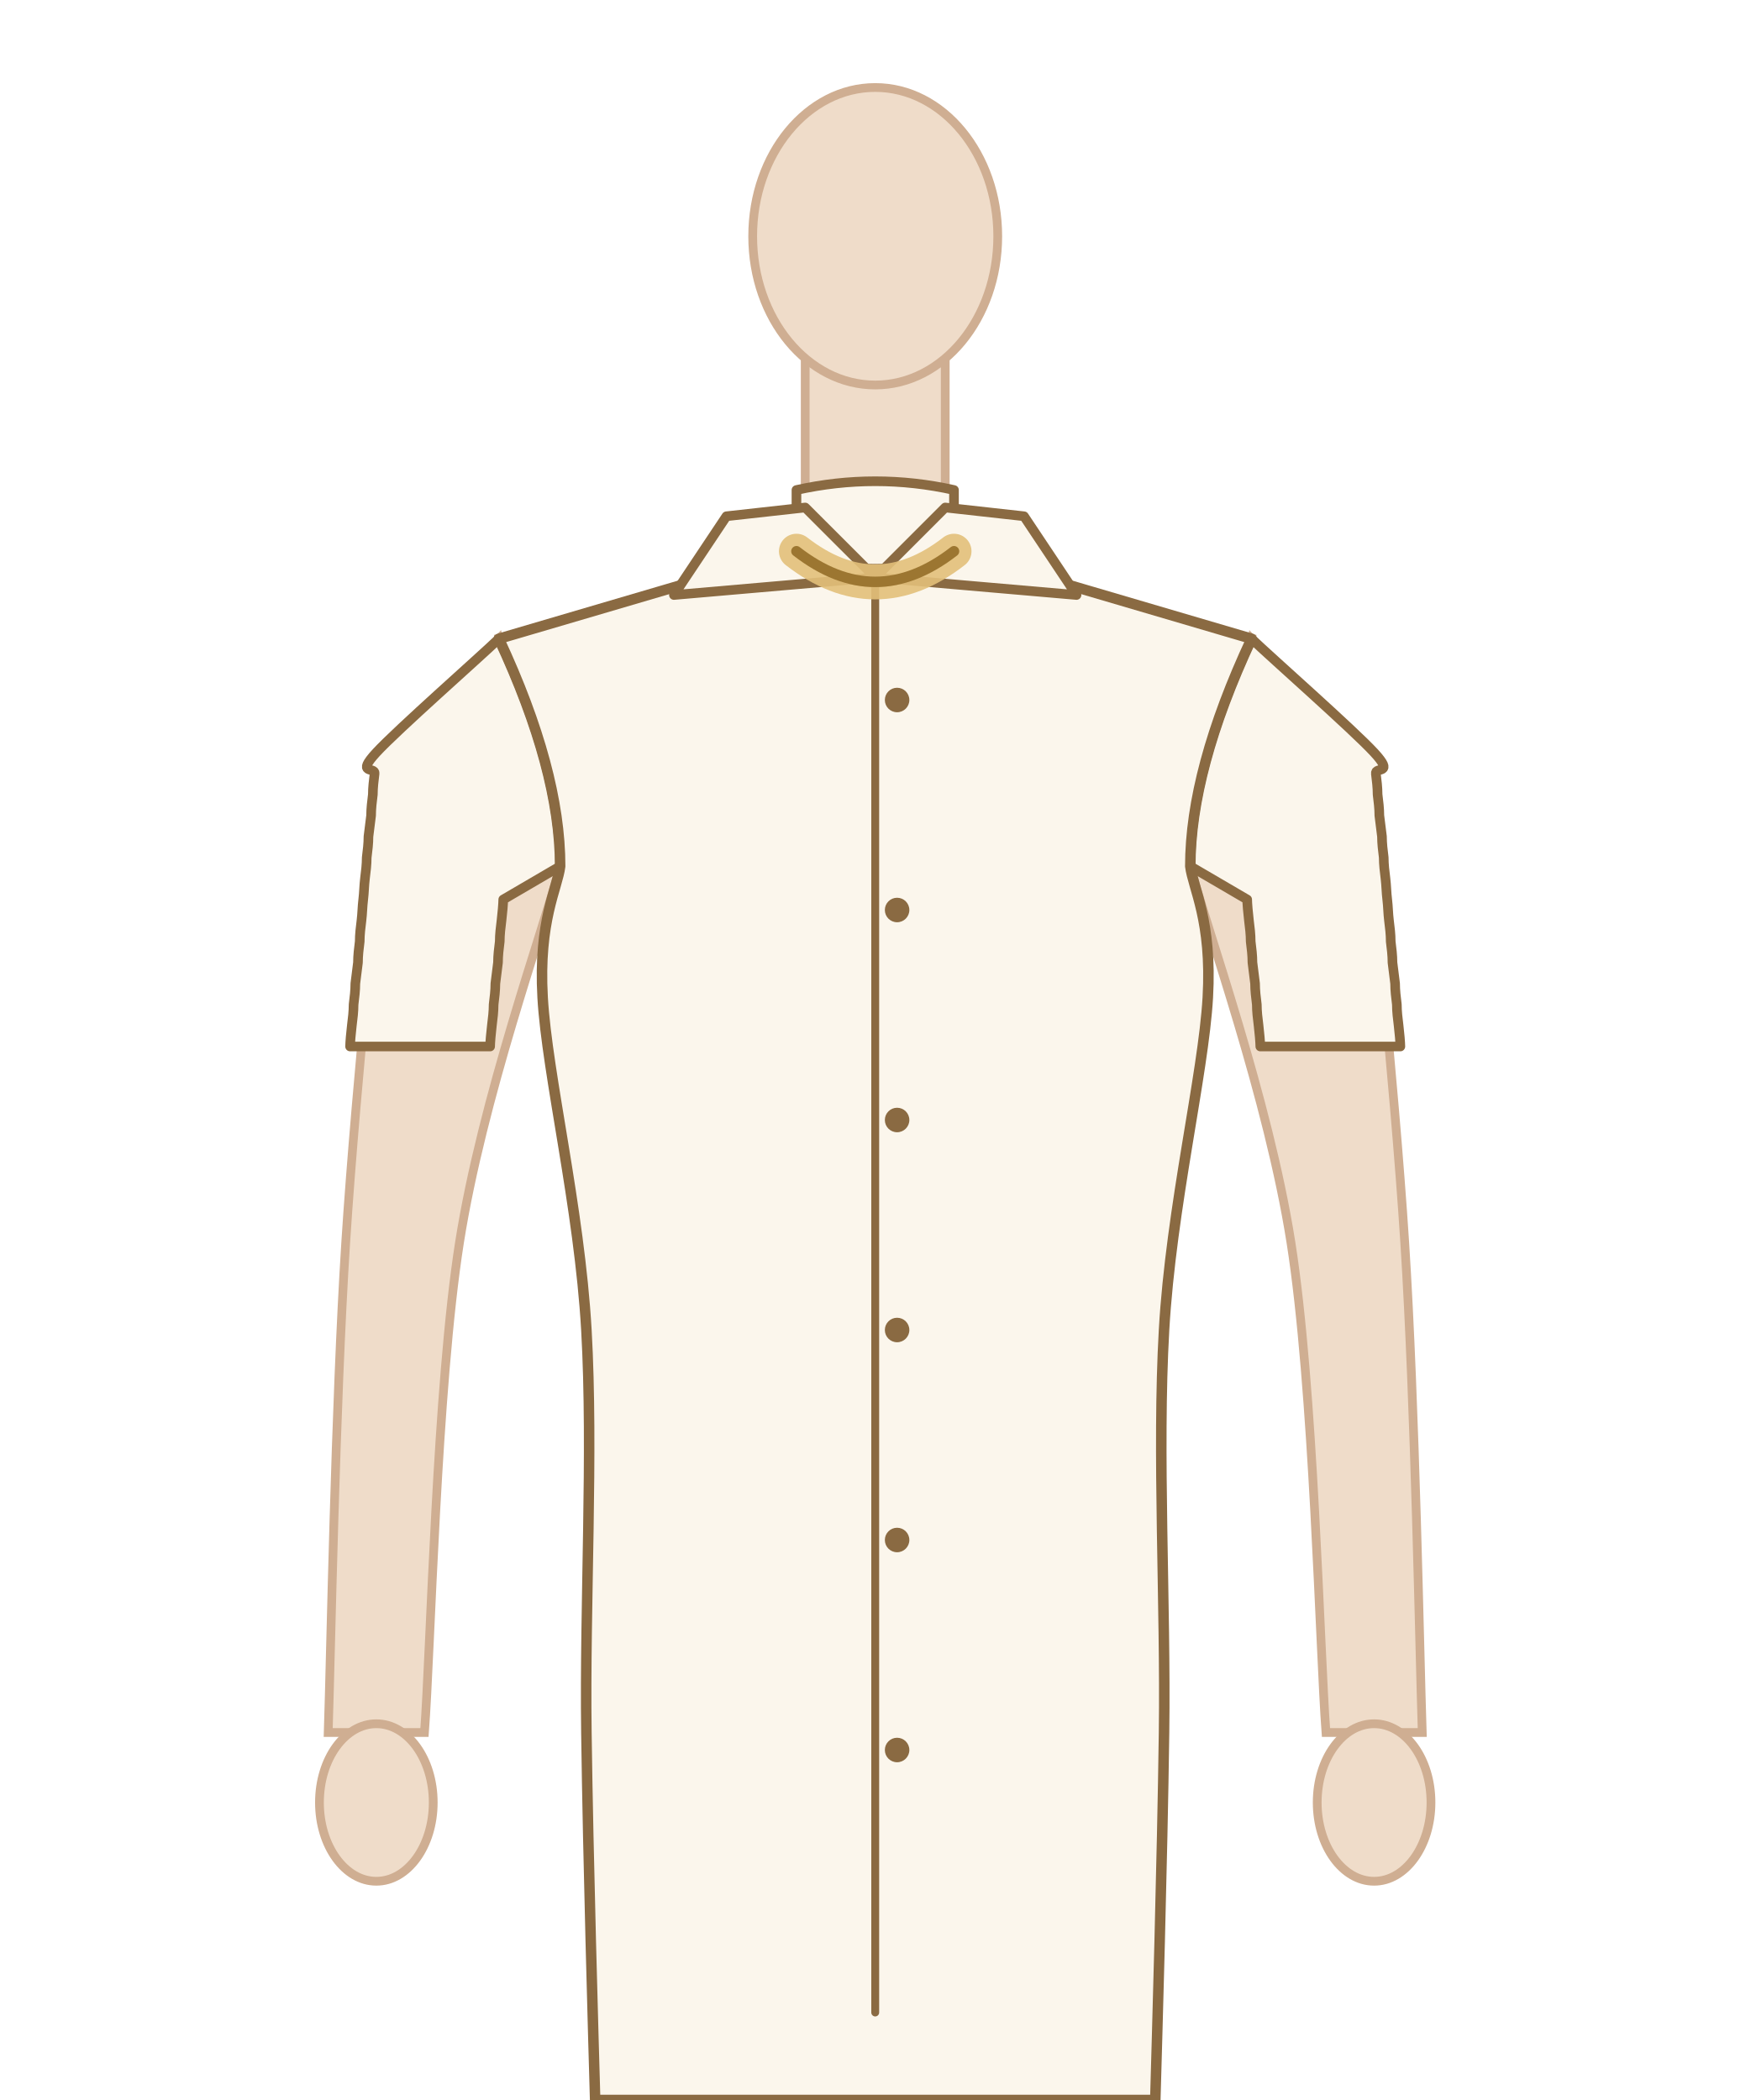
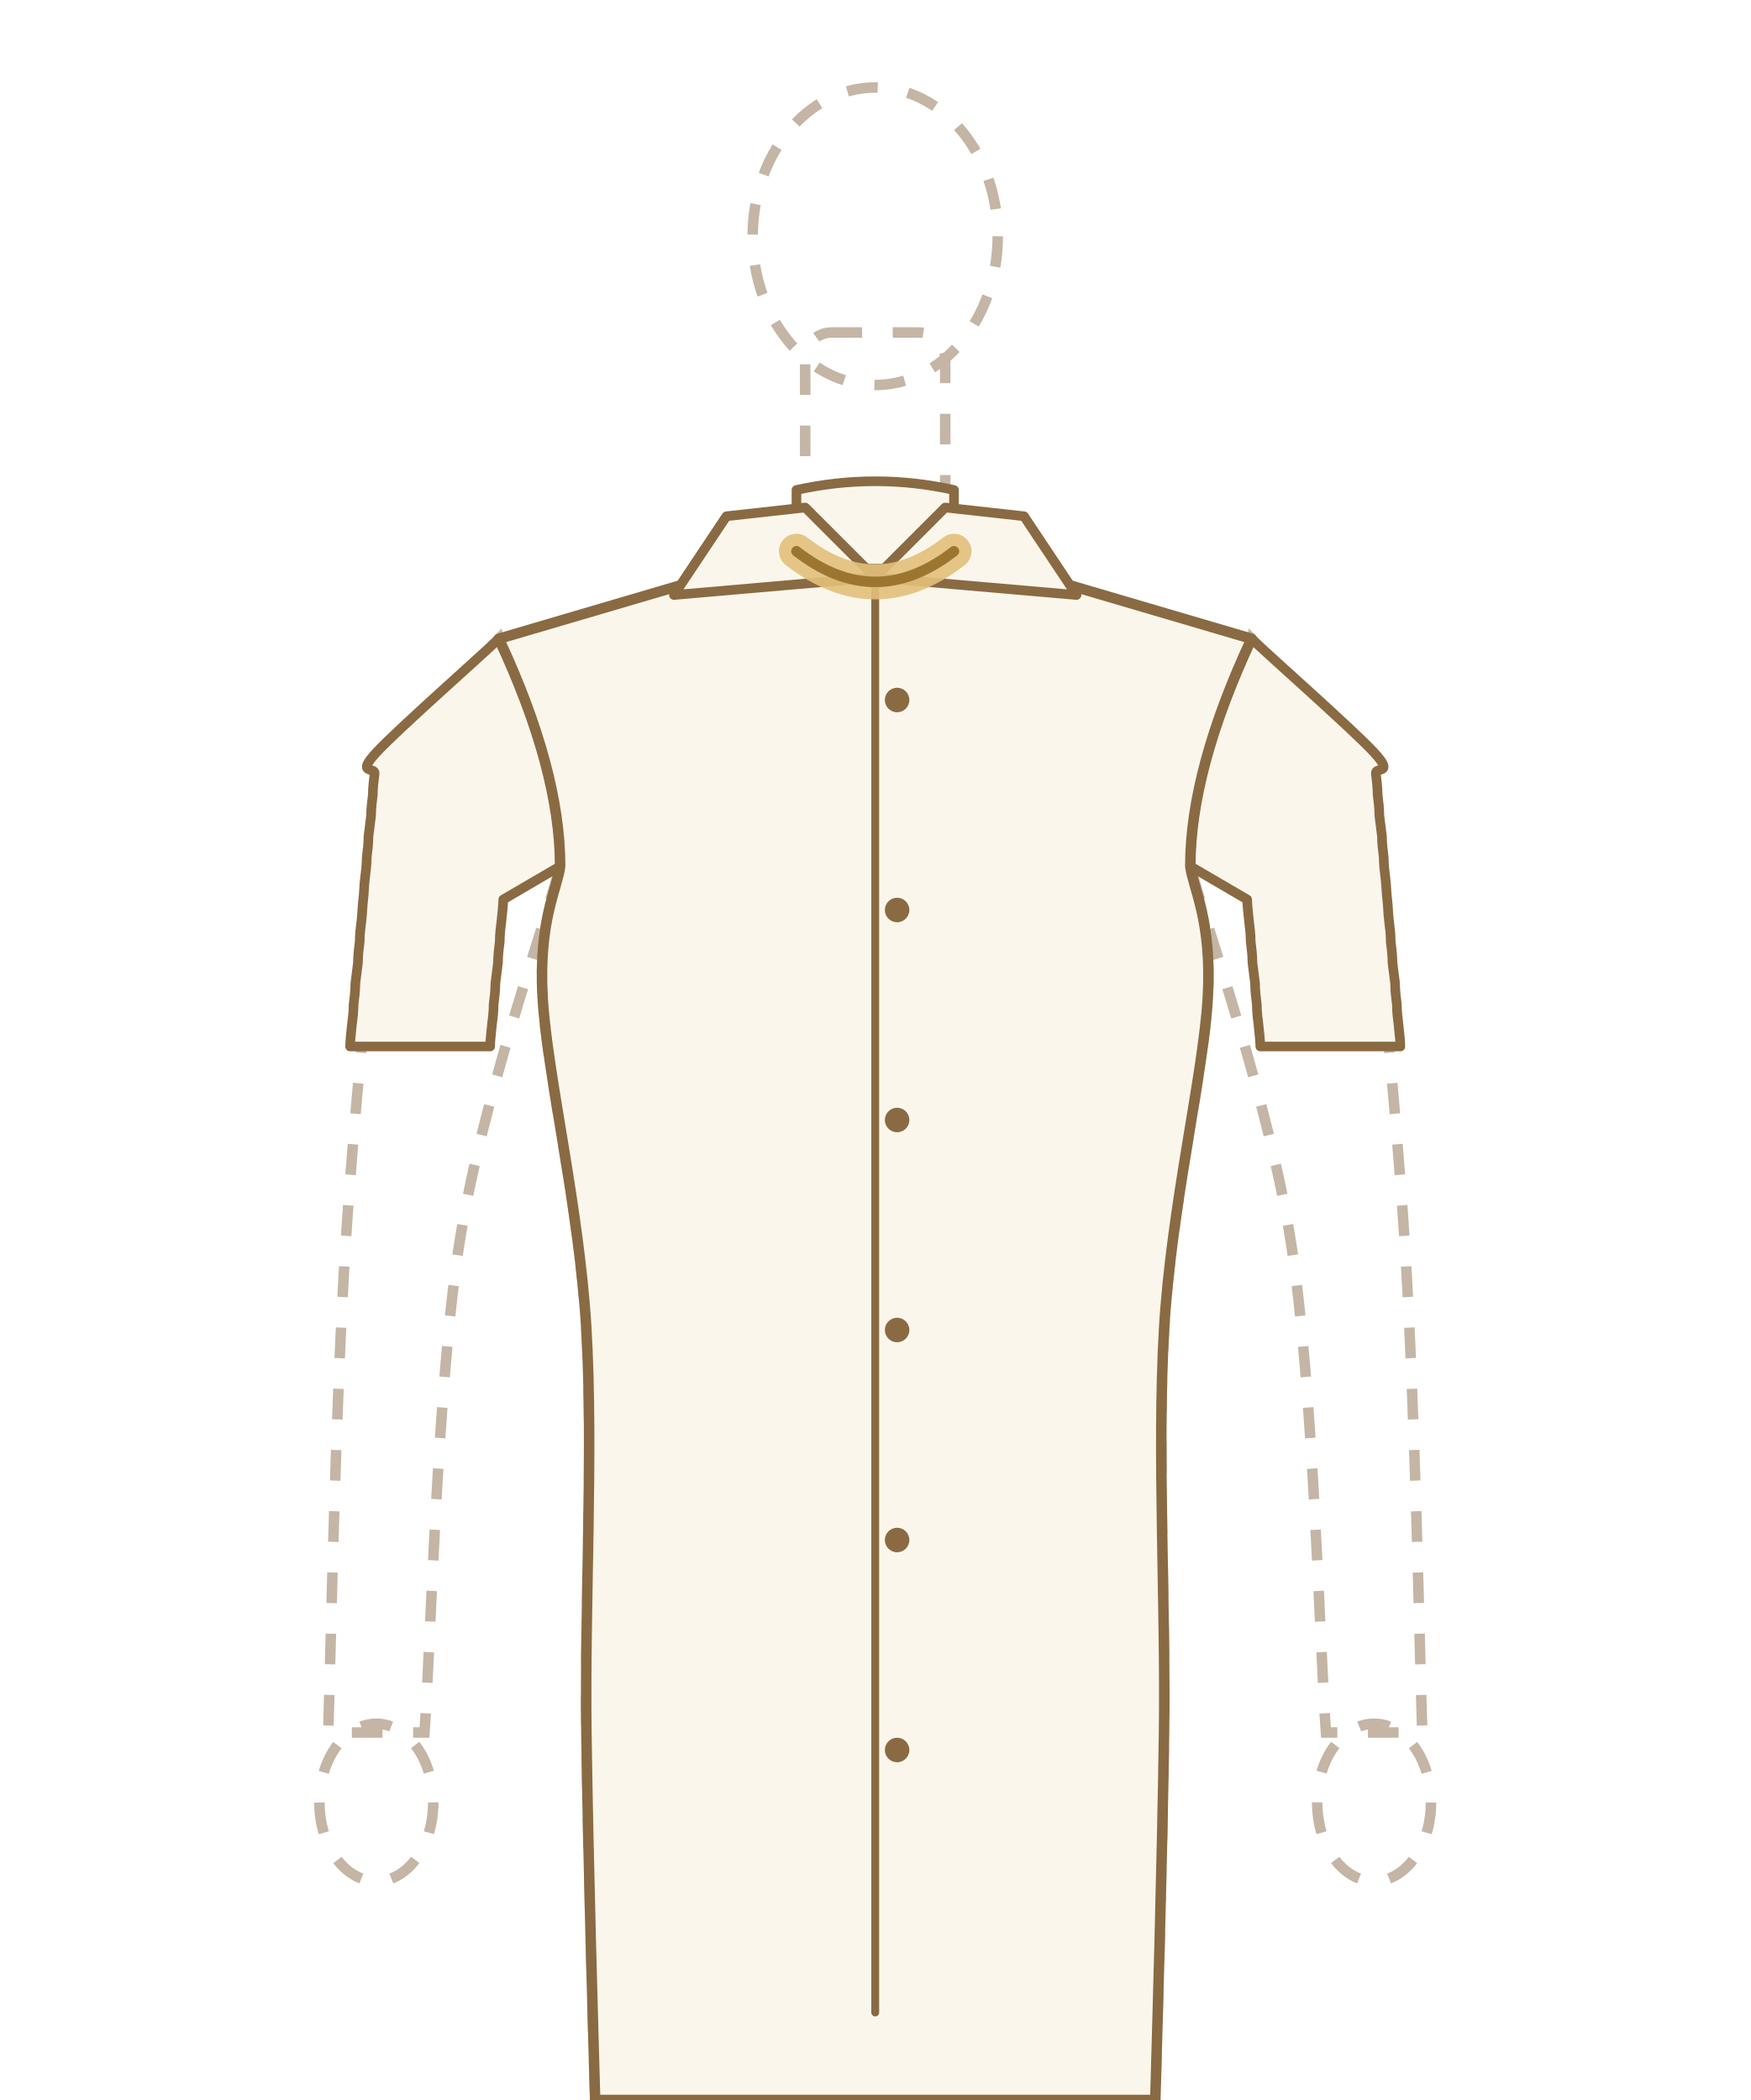
<svg xmlns="http://www.w3.org/2000/svg" viewBox="0 0 200 240" width="200" height="240">
-   <path d="M 57 73 L 44.5 86 C 43.7 95.3, 40.7 123.3, 39.5 142 C 38.3 160.7, 37.8 188.7, 37.5 198 L 48.5 198 C 49.2 188.7, 49.9 158.5, 52.5 142 C 55.1 125.5, 62.1 106.2, 64 99 Z" fill="#efdcc9" stroke="#cfae92" stroke-width="1" />
-   <ellipse cx="43" cy="206" rx="6.5" ry="9" fill="#efdcc9" stroke="#cfae92" stroke-width="1" />
+   <path d="M 57 73 L 44.5 86 C 43.7 95.3, 40.7 123.3, 39.5 142 C 38.3 160.7, 37.8 188.7, 37.5 198 L 48.5 198 C 49.2 188.7, 49.9 158.5, 52.5 142 C 55.1 125.5, 62.1 106.2, 64 99 Z" fill="none" stroke="#c4b5a5" stroke-width="1.2" stroke-dasharray="3.5 3.5" />
+   <ellipse cx="43" cy="206" rx="6.5" ry="9" fill="none" stroke="#c4b5a5" stroke-width="1.2" stroke-dasharray="3.5 3.5" />
  <g transform="matrix(-1 0 0 1 200 0)">
-     <path d="M 57 73 L 44.5 86 C 43.7 95.3, 40.7 123.3, 39.5 142 C 38.3 160.7, 37.8 188.7, 37.5 198 L 48.5 198 C 49.2 188.7, 49.9 158.5, 52.5 142 C 55.1 125.5, 62.1 106.2, 64 99 Z" fill="#efdcc9" stroke="#cfae92" stroke-width="1" />
-     <ellipse cx="43" cy="206" rx="6.5" ry="9" fill="#efdcc9" stroke="#cfae92" stroke-width="1" />
+     <path d="M 57 73 L 44.5 86 C 43.7 95.3, 40.7 123.3, 39.5 142 C 38.3 160.7, 37.8 188.7, 37.5 198 L 48.5 198 C 49.2 188.7, 49.9 158.5, 52.5 142 C 55.1 125.5, 62.1 106.2, 64 99 Z" fill="none" stroke="#c4b5a5" stroke-width="1.2" stroke-dasharray="3.5 3.5" />
+     <ellipse cx="43" cy="206" rx="6.5" ry="9" fill="none" stroke="#c4b5a5" stroke-width="1.2" stroke-dasharray="3.5 3.5" />
  </g>
-   <path d="M 92 60 Q 88 70 57 73 Q 59 88 64 99 C 63.7 101.5, 61.5 105.2, 62 114 C 62.5 122.8, 66.2 138, 67 152 C 67.8 166, 66.8 183.3, 67 198 C 67.2 212.7, 67.8 233, 68 240 L 132 240 C 132.2 233, 132.8 212.7, 133 198 C 133.2 183.3, 132.2 166, 133 152 C 133.8 138, 137.5 122.8, 138 114 C 138.5 105.2, 136.3 101.5, 136 99 Q 141 88 143 73 Q 112 70 108 60 Z" fill="#efdcc9" stroke="#cfae92" stroke-width="1" />
-   <rect x="92" y="38" width="16" height="26" rx="3" fill="#efdcc9" stroke="#cfae92" stroke-width="1" />
-   <ellipse cx="100" cy="27" rx="14" ry="17" fill="#efdcc9" stroke="#cfae92" stroke-width="1" />
-   <path d="M 92 63 Q 100 68 108 63" fill="none" stroke="#cfae92" stroke-width="0.8" />
+   <path d="M 92 60 Q 88 70 57 73 Q 59 88 64 99 C 63.7 101.5, 61.5 105.2, 62 114 C 62.5 122.8, 66.2 138, 67 152 C 67.8 166, 66.8 183.3, 67 198 C 67.2 212.7, 67.8 233, 68 240 L 132 240 C 132.2 233, 132.8 212.7, 133 198 C 133.2 183.3, 132.2 166, 133 152 C 133.8 138, 137.5 122.8, 138 114 C 138.5 105.2, 136.3 101.5, 136 99 Q 141 88 143 73 Q 112 70 108 60 Z" fill="none" stroke="#c4b5a5" stroke-width="1.2" stroke-dasharray="3.5 3.5" />
+   <rect x="92" y="38" width="16" height="26" rx="3" fill="none" stroke="#c4b5a5" stroke-width="1.2" stroke-dasharray="3.5 3.5" />
+   <ellipse cx="100" cy="27" rx="14" ry="17" fill="none" stroke="#c4b5a5" stroke-width="1.2" stroke-dasharray="3.5 3.5" />
+   <path d="M 92 63 Q 100 68 108 63" fill="none" stroke="#c4b5a5" stroke-width="0.8" stroke-dasharray="3.5 3.5" />
  <path d="M 57 73 C 54.7 75.2, 45.4 83.4, 43 86 C 40.6 88.6, 42.9 87.6, 42.8 88.4 C 42.7 89.2, 42.6 90, 42.6 90.8 C 42.5 91.6, 42.4 92.4, 42.4 93.2 C 42.3 94, 42.2 94.8, 42.1 95.6 C 42.1 96.4, 42 97.2, 41.9 98 C 41.9 98.8, 41.8 99.6, 41.7 100.4 C 41.6 101.2, 41.6 102, 41.5 102.8 C 41.4 103.6, 41.4 104.4, 41.3 105.2 C 41.2 106, 41.1 106.8, 41.1 107.6 C 41 108.4, 40.9 109.2, 40.9 110 C 40.8 110.8, 40.7 111.6, 40.6 112.4 C 40.6 113.2, 40.5 114, 40.4 114.8 C 40.4 115.6, 40.3 116.4, 40.2 117.2 C 40.1 118, 40 119.2, 40 119.6 L 56 119.6 C 56 119.2, 56.1 118, 56.2 117.2 C 56.3 116.4, 56.4 115.6, 56.4 114.8 C 56.5 114, 56.6 113.2, 56.6 112.4 C 56.7 111.6, 56.8 110.8, 56.9 110 C 56.9 109.2, 57 108.4, 57.1 107.6 C 57.1 106.8, 57.2 106, 57.3 105.2 C 57.4 104.4, 57.5 103.2, 57.5 102.8 L 64 99 Q 64 88 57 73 Z" fill="#fbf6ec" stroke="#8a6a42" stroke-width="1.1" stroke-linejoin="round" />
  <g transform="matrix(-1 0 0 1 200 0)">
    <path d="M 57 73 C 54.7 75.2, 45.4 83.4, 43 86 C 40.6 88.6, 42.9 87.6, 42.8 88.4 C 42.7 89.2, 42.6 90, 42.6 90.8 C 42.5 91.6, 42.4 92.4, 42.4 93.2 C 42.3 94, 42.2 94.8, 42.1 95.6 C 42.1 96.4, 42 97.2, 41.9 98 C 41.9 98.8, 41.8 99.6, 41.7 100.4 C 41.6 101.2, 41.6 102, 41.5 102.8 C 41.4 103.6, 41.4 104.4, 41.3 105.2 C 41.2 106, 41.1 106.8, 41.1 107.6 C 41 108.4, 40.9 109.2, 40.9 110 C 40.8 110.8, 40.7 111.6, 40.6 112.4 C 40.6 113.2, 40.5 114, 40.4 114.8 C 40.4 115.6, 40.3 116.4, 40.2 117.2 C 40.1 118, 40 119.2, 40 119.6 L 56 119.6 C 56 119.2, 56.1 118, 56.2 117.2 C 56.3 116.4, 56.4 115.6, 56.4 114.8 C 56.5 114, 56.6 113.2, 56.6 112.4 C 56.7 111.6, 56.8 110.8, 56.9 110 C 56.9 109.2, 57 108.4, 57.1 107.6 C 57.1 106.8, 57.2 106, 57.3 105.2 C 57.4 104.4, 57.5 103.2, 57.5 102.8 L 64 99 Q 64 88 57 73 Z" fill="#fbf6ec" stroke="#8a6a42" stroke-width="1.1" stroke-linejoin="round" />
  </g>
  <path d="M 57 73 L 91 63 Q 100 70 109 63 L 143 73 Q 136 88 136 99 C 136.3 101.5, 138.5 105.2, 138 114 C 137.5 122.8, 133.8 138, 133 152 C 132.2 166, 133.2 183.3, 133 198 C 132.8 212.7, 132.2 233, 132 240 L 68 240 C 67.8 233, 67.2 212.7, 67 198 C 66.8 183.3, 67.8 166, 67 152 C 66.2 138, 62.5 122.8, 62 114 C 61.5 105.2, 63.7 101.5, 64 99 Q 64 88 57 73 Z" fill="#fbf6ec" stroke="#8a6a42" stroke-width="1.2" stroke-linejoin="round" />
  <path d="M 91 64 L 91 56 Q 100 54 109 56 L 109 64 Q 100 66 91 64 Z" fill="#fbf6ec" stroke="#8a6a42" stroke-width="1.1" stroke-linejoin="round" />
  <path d="M 92 58 L 100 66 L 77 68 L 83 59 Z" fill="#fbf6ec" stroke="#8a6a42" stroke-width="1.1" stroke-linejoin="round" />
  <path d="M 108 58 L 100 66 L 123 68 L 117 59 Z" fill="#fbf6ec" stroke="#8a6a42" stroke-width="1.1" stroke-linejoin="round" />
  <path d="M 100 67 L 100 230" fill="none" stroke="#8a6a42" stroke-width="0.9" stroke-linecap="round" />
  <circle cx="102.5" cy="80" r="1.4" fill="#8a6a42" />
  <circle cx="102.5" cy="104" r="1.4" fill="#8a6a42" />
  <circle cx="102.5" cy="128" r="1.4" fill="#8a6a42" />
  <circle cx="102.5" cy="152" r="1.4" fill="#8a6a42" />
  <circle cx="102.5" cy="176" r="1.4" fill="#8a6a42" />
  <circle cx="102.5" cy="200" r="1.4" fill="#8a6a42" />
  <path d="M 91 63 Q 100 70 109 63" fill="none" stroke="#e2c07a" stroke-width="4" stroke-linecap="round" stroke-linejoin="round" opacity="0.9" />
  <path d="M 91 63 Q 100 70 109 63" fill="none" stroke="#9c7631" stroke-width="1.2" stroke-linecap="round" stroke-linejoin="round" />
</svg>
